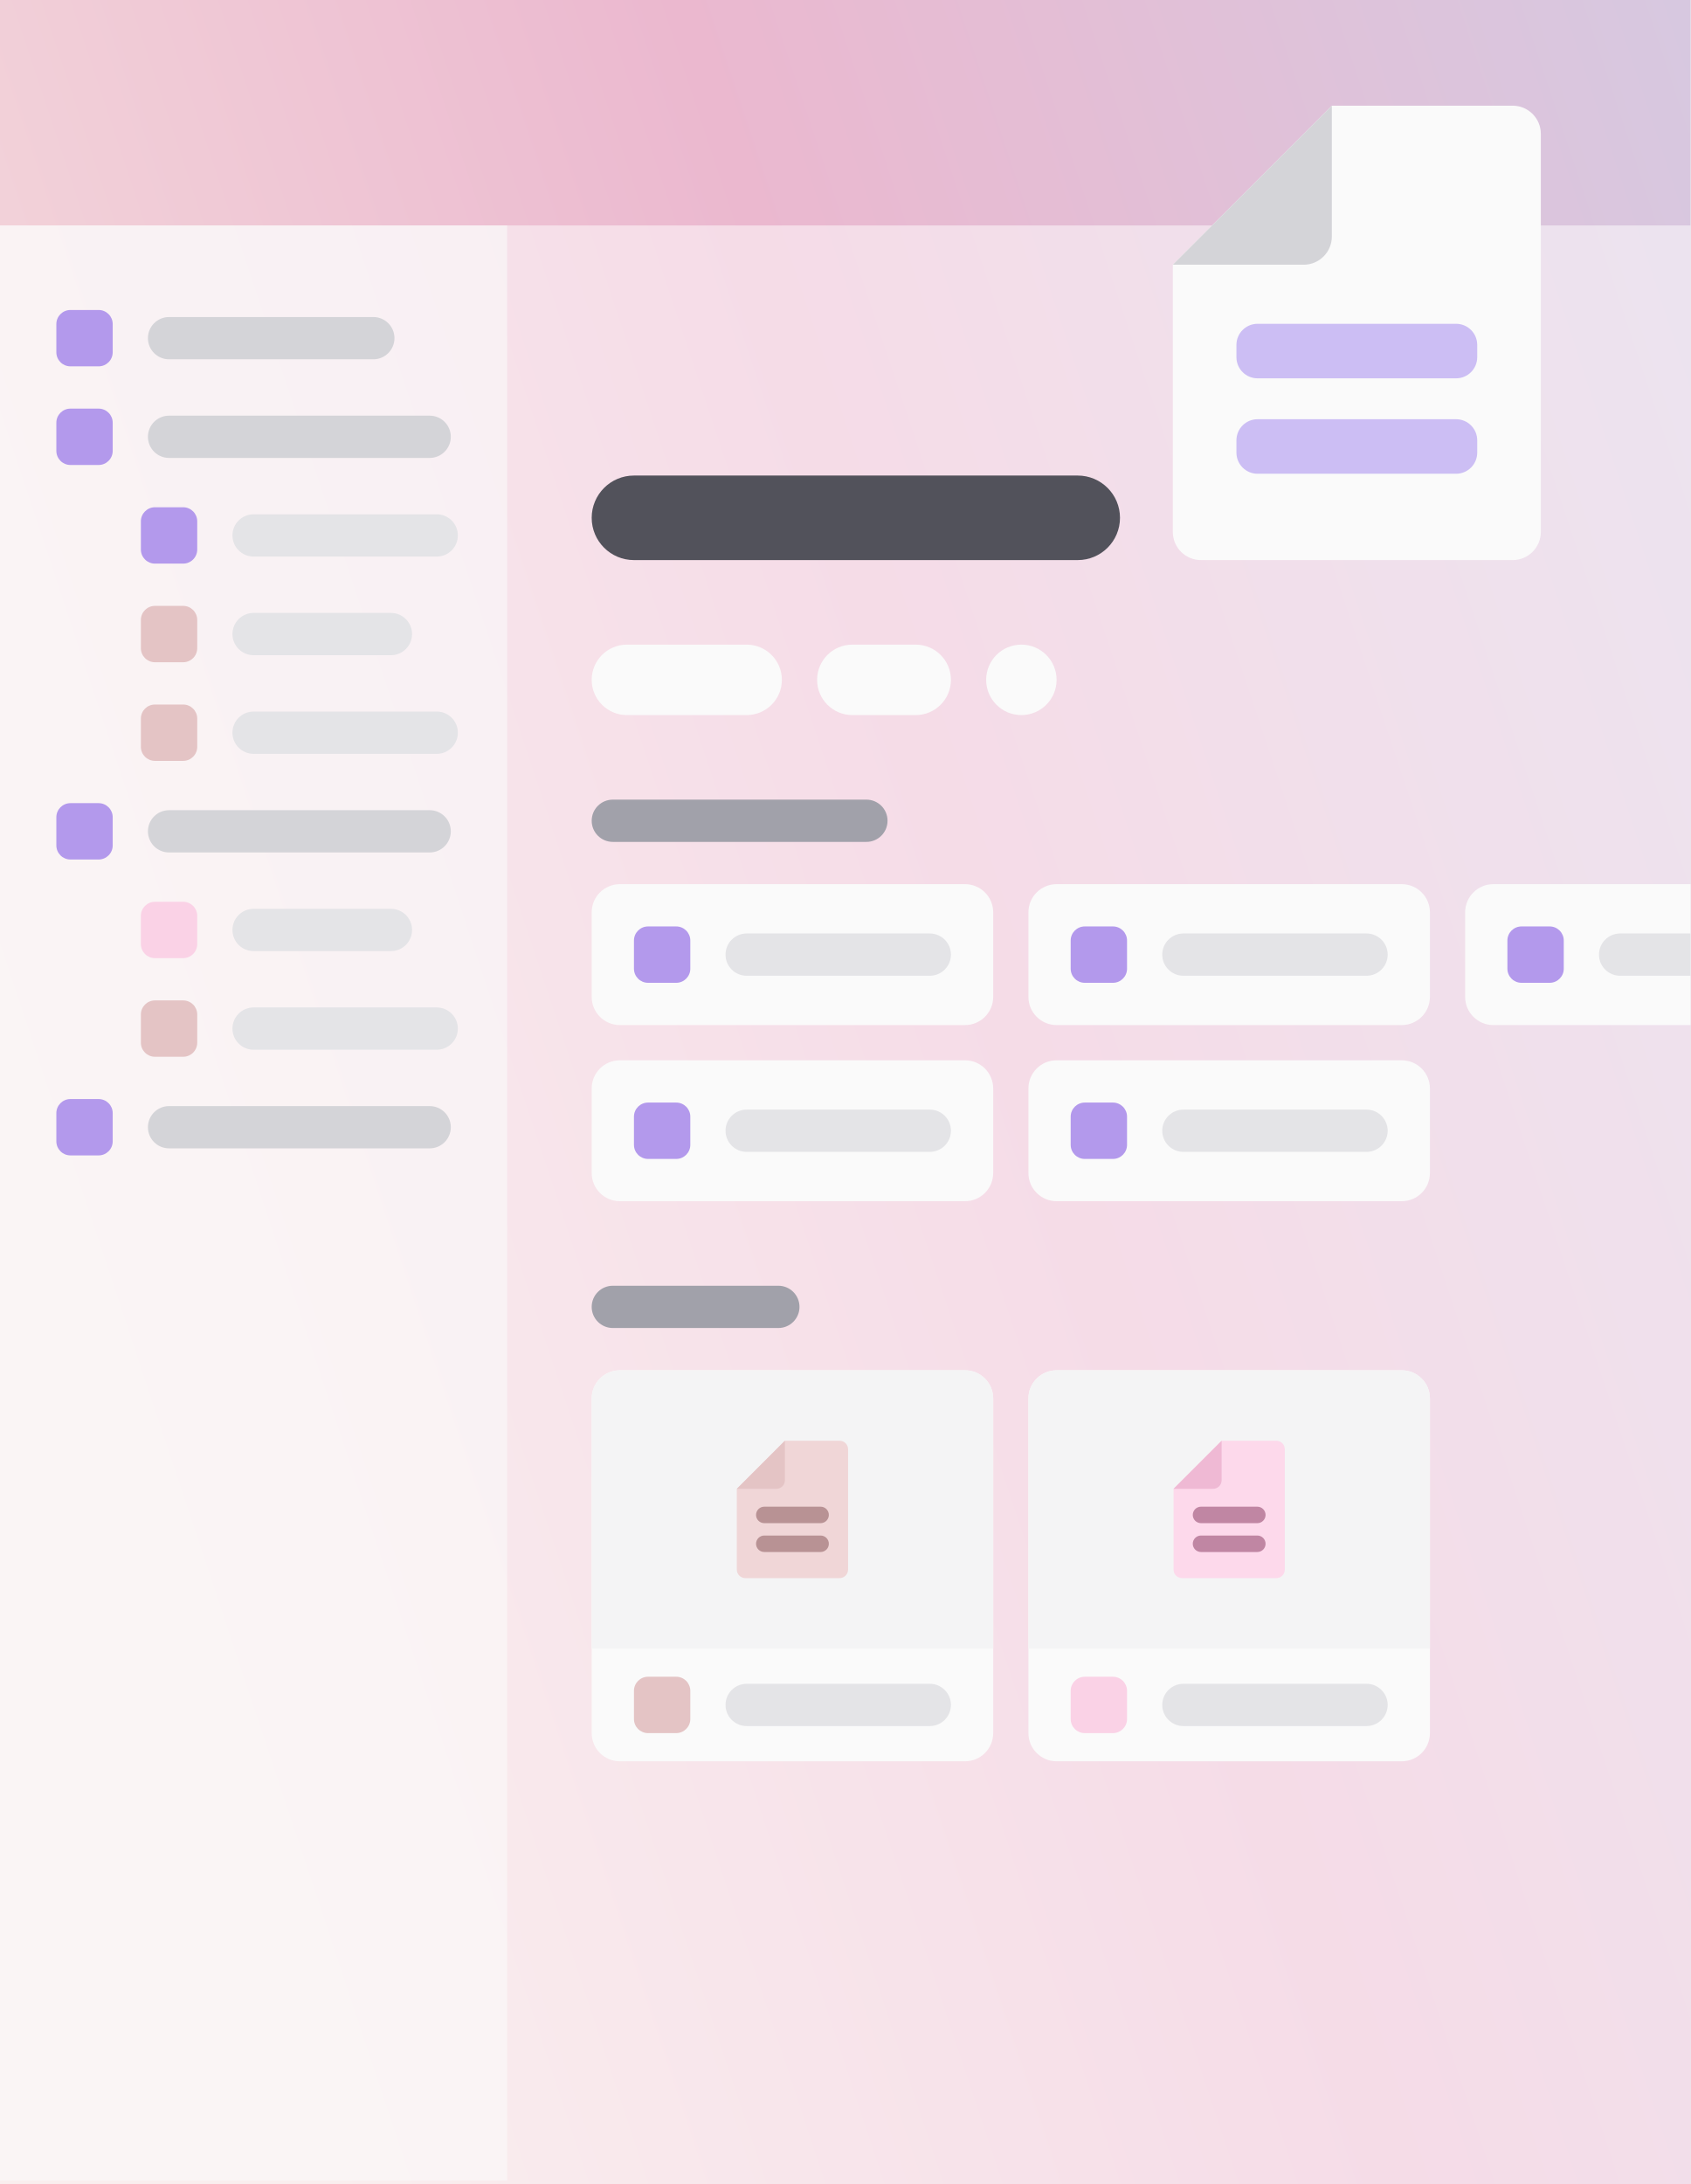
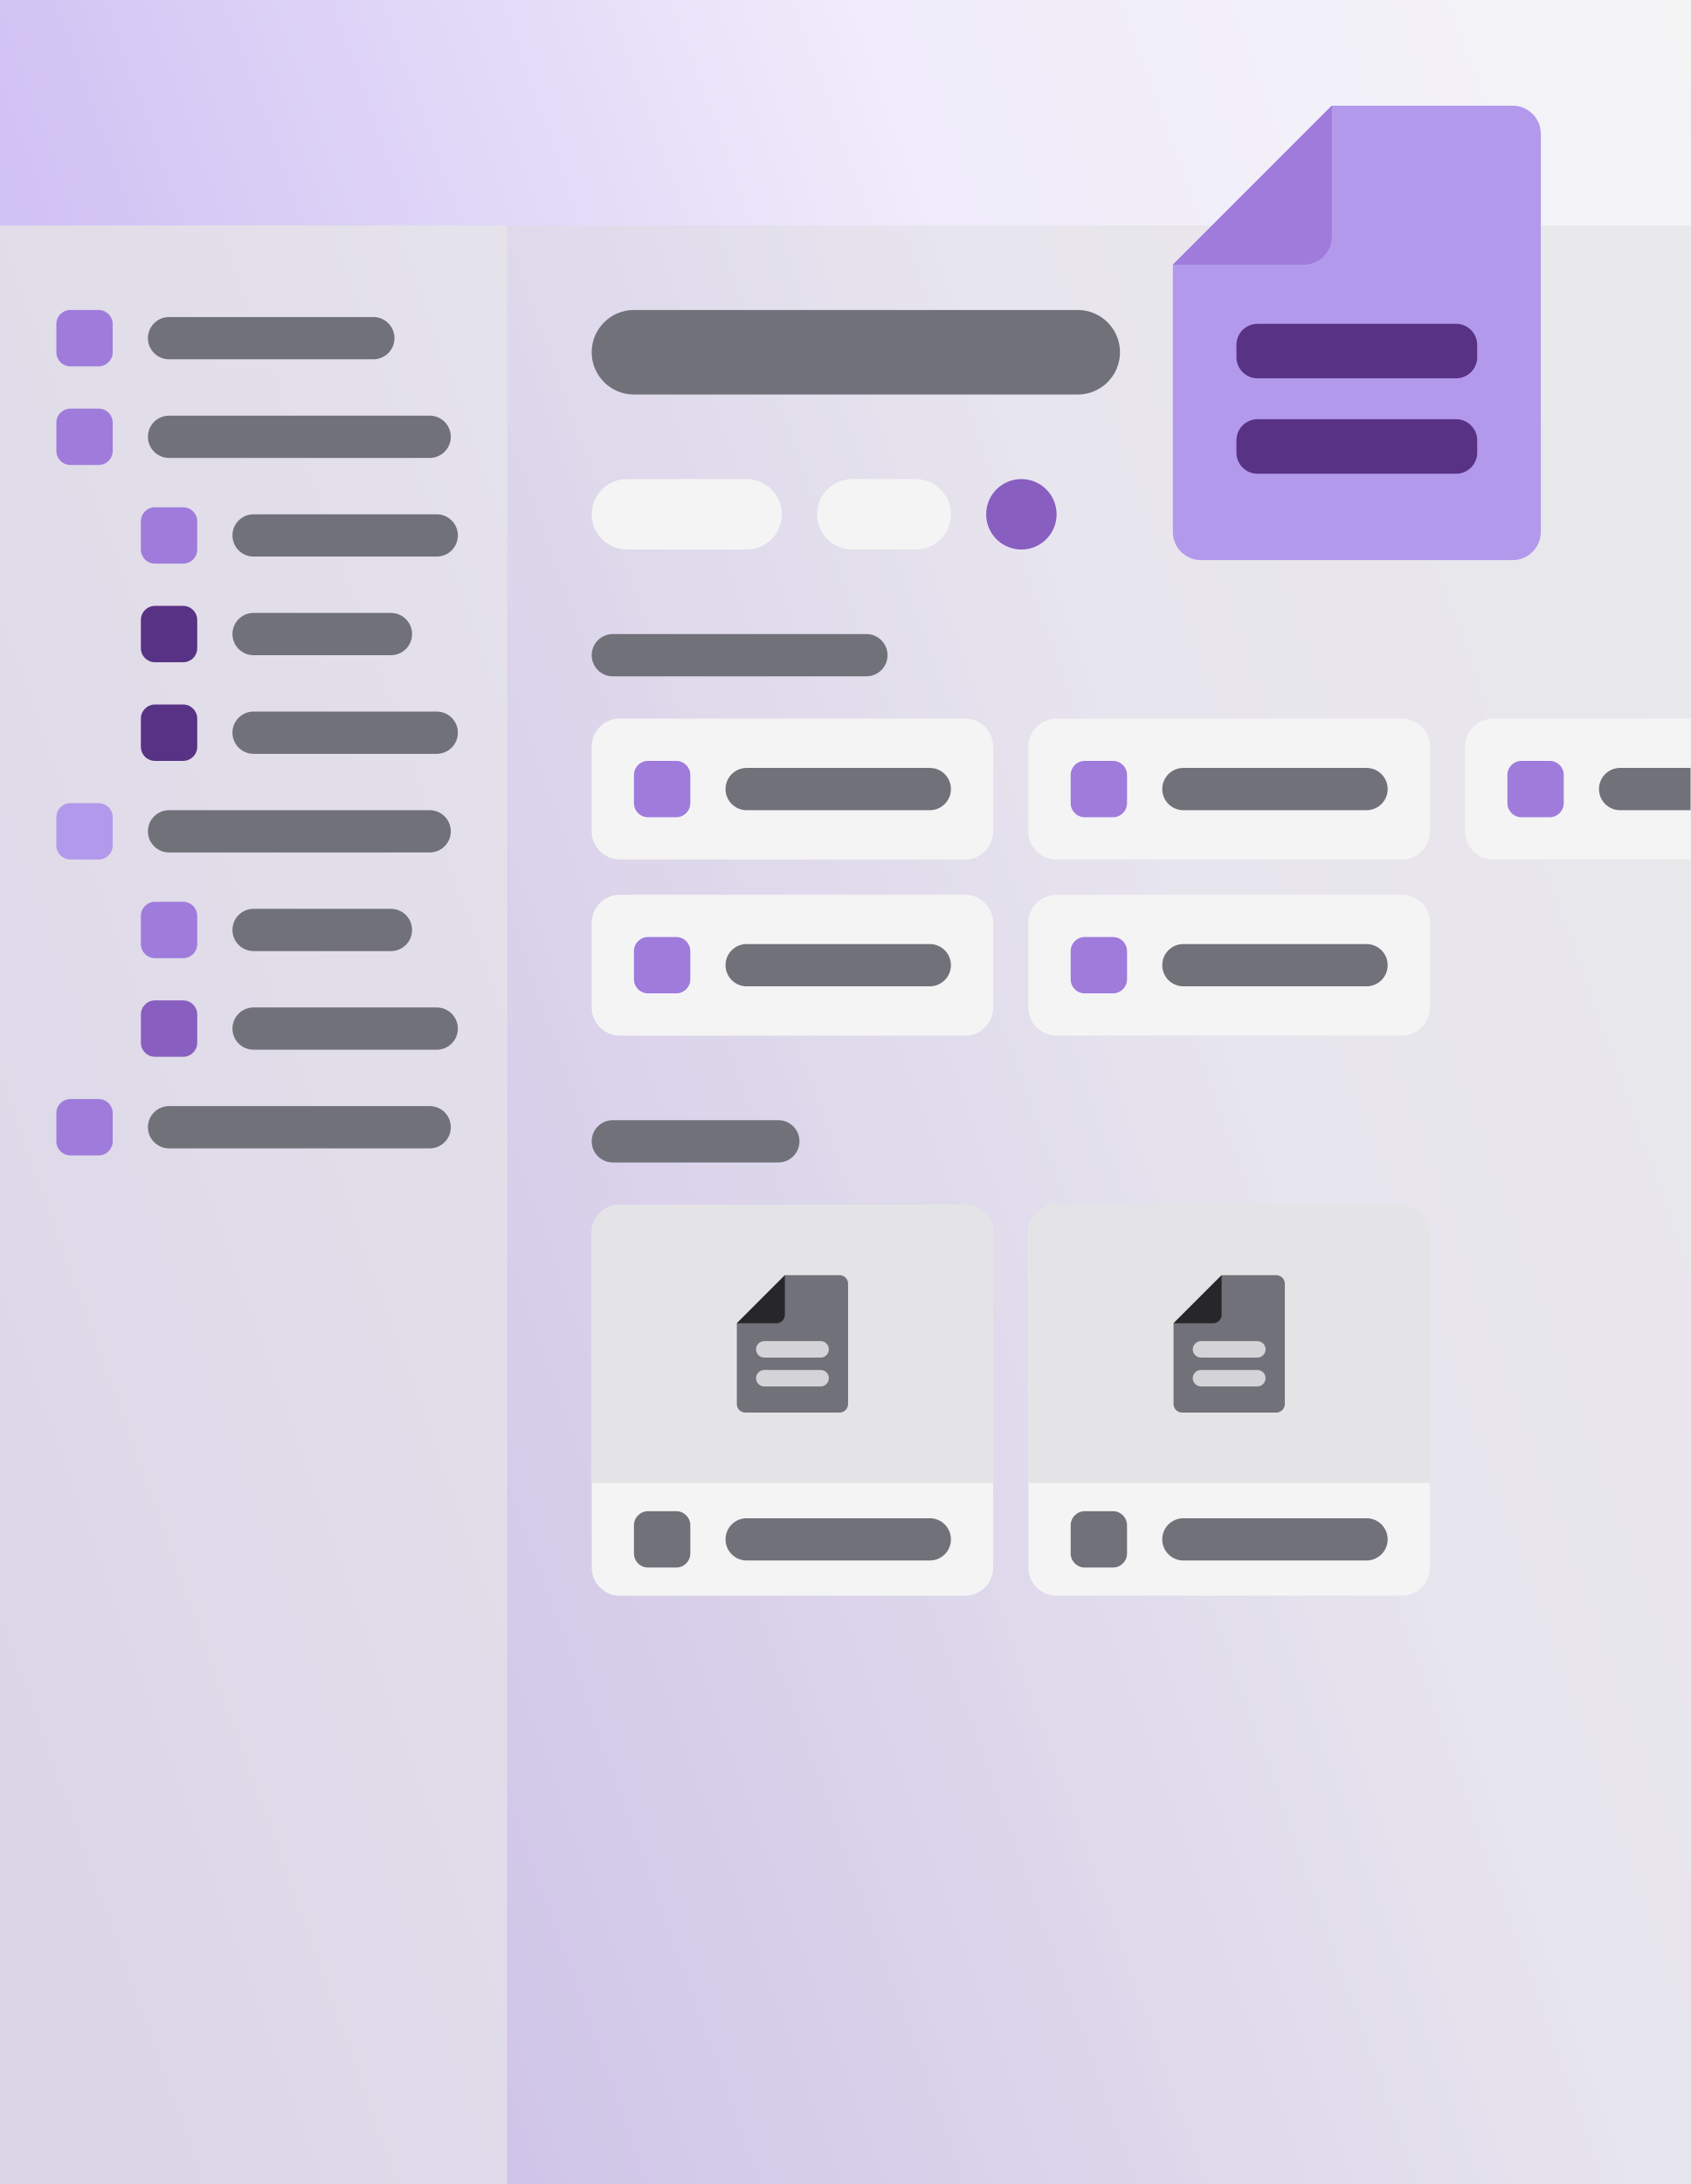
<svg xmlns="http://www.w3.org/2000/svg" viewBox="0 0 480 620" fill="none">
-   <rect width="480" height="620" fill="url(#paint0_linear_1_583)" />
-   <rect width="480" height="556" transform="translate(0 64)" fill="white" fill-opacity="0.5" />
-   <rect width="144" height="555" transform="translate(0 64)" fill="#FAFAFA" fill-opacity="0.6" />
-   <rect x="16" y="88" width="16" height="16" rx="4" fill="#B399EC" />
-   <rect x="42" y="90" width="70" height="12" rx="6" fill="#D4D4D8" />
-   <rect x="16" y="116" width="16" height="16" rx="4" fill="#B399EC" />
-   <rect x="42" y="118" width="86" height="12" rx="6" fill="#D4D4D8" />
-   <rect x="40" y="144" width="16" height="16" rx="4" fill="#B399EC" />
-   <rect x="66" y="146" width="64" height="12" rx="6" fill="#E4E4E7" />
-   <rect x="40" y="172" width="16" height="16" rx="4" fill="#E4C4C5" />
-   <rect x="66" y="174" width="51" height="12" rx="6" fill="#E4E4E7" />
-   <rect x="40" y="200" width="16" height="16" rx="4" fill="#E4C4C5" />
-   <rect x="66" y="202" width="64" height="12" rx="6" fill="#E4E4E7" />
-   <rect x="16" y="228" width="16" height="16" rx="4" fill="#B399EC" />
-   <rect x="42" y="230" width="86" height="12" rx="6" fill="#D4D4D8" />
-   <rect x="40" y="256" width="16" height="16" rx="4" fill="#FAD2E6" />
-   <rect x="66" y="258" width="51" height="12" rx="6" fill="#E4E4E7" />
-   <rect x="40" y="284" width="16" height="16" rx="4" fill="#E4C4C5" />
-   <rect x="66" y="286" width="64" height="12" rx="6" fill="#E4E4E7" />
-   <rect x="16" y="312" width="16" height="16" rx="4" fill="#B399EC" />
-   <rect x="42" y="314" width="86" height="12" rx="6" fill="#D4D4D8" />
-   <rect x="168" y="135" width="150" height="24" rx="12" fill="#52525B" />
-   <rect x="168" y="183" width="54" height="20" rx="10" fill="#FAFAFA" />
-   <rect x="232" y="183" width="38" height="20" rx="10" fill="#FAFAFA" />
-   <rect x="280" y="183" width="20" height="20" rx="10" fill="#FAFAFA" />
-   <rect x="168" y="227" width="84" height="12" rx="6" fill="#A1A1AA" />
-   <g clip-path="url(#clip0_1_583)">
-     <rect x="168" y="251" width="114" height="40" rx="8" fill="#FAFAFA" />
-     <rect x="180" y="263" width="16" height="16" rx="4" fill="#B399EC" />
-     <rect x="206" y="265" width="64" height="12" rx="6" fill="#E4E4E7" />
-     <rect x="292" y="251" width="114" height="40" rx="8" fill="#FAFAFA" />
-     <rect x="304" y="263" width="16" height="16" rx="4" fill="#B399EC" />
-     <rect x="330" y="265" width="64" height="12" rx="6" fill="#E4E4E7" />
-     <rect x="416" y="251" width="114" height="40" rx="8" fill="#FAFAFA" />
-     <rect x="428" y="263" width="16" height="16" rx="4" fill="#B399EC" />
-     <rect x="454" y="265" width="64" height="12" rx="6" fill="#E4E4E7" />
+   <rect width="480" height="620" fill="url(#paint0_linear_107_4033)" />
+   <g clip-path="url(#clip0_107_4033)">
+     <rect width="480" height="556" transform="translate(0 64)" fill="#DBDBDB" fill-opacity="0.4" />
+     <rect width="144" height="556" transform="translate(0 64)" fill="#EAEAEA" fill-opacity="0.6" />
+     <rect x="16" y="88" width="16" height="16" rx="4" fill="#9F7BDC" />
+     <rect x="42" y="90" width="70" height="12" rx="6" fill="#71717A" />
+     <rect x="16" y="116" width="16" height="16" rx="4" fill="#9F7BDC" />
+     <rect x="42" y="118" width="86" height="12" rx="6" fill="#71717A" />
+     <rect x="40" y="144" width="16" height="16" rx="4" fill="#9F7BDC" />
+     <rect x="66" y="146" width="64" height="12" rx="6" fill="#71717A" />
+     <rect x="40" y="172" width="16" height="16" rx="4" fill="#583285" />
+     <rect x="66" y="174" width="51" height="12" rx="6" fill="#71717A" />
+     <rect x="40" y="200" width="16" height="16" rx="4" fill="#583285" />
+     <rect x="66" y="202" width="64" height="12" rx="6" fill="#71717A" />
+     <rect x="16" y="228" width="16" height="16" rx="4" fill="#B399EC" />
+     <rect x="42" y="230" width="86" height="12" rx="6" fill="#71717A" />
+     <rect x="40" y="256" width="16" height="16" rx="4" fill="#9F7BDC" />
+     <rect x="66" y="258" width="51" height="12" rx="6" fill="#71717A" />
+     <rect x="40" y="284" width="16" height="16" rx="4" fill="#885EC0" />
+     <rect x="66" y="286" width="64" height="12" rx="6" fill="#71717A" />
+     <rect x="16" y="312" width="16" height="16" rx="4" fill="#9F7BDC" />
+     <rect x="42" y="314" width="86" height="12" rx="6" fill="#71717A" />
+     <g clip-path="url(#clip1_107_4033)">
+       <path d="M168 100C168 93.373 173.373 88 180 88H306C312.627 88 318 93.373 318 100C318 106.627 312.627 112 306 112H180C173.373 112 168 106.627 168 100Z" fill="#71717A" />
+       <rect x="168" y="136" width="54" height="20" rx="10" fill="#F4F4F5" />
+       <rect x="232" y="136" width="38" height="20" rx="10" fill="#F4F4F5" />
+       <rect x="280" y="136" width="20" height="20" rx="10" fill="#885EC0" />
+       <rect x="168" y="180" width="84" height="12" rx="6" fill="#71717A" />
+       <g clip-path="url(#clip2_107_4033)">
+         <rect x="168" y="204" width="114" height="40" rx="8" fill="#F4F4F5" />
+         <rect x="180" y="216" width="16" height="16" rx="4" fill="#9F7BDC" />
+         <rect x="206" y="218" width="64" height="12" rx="6" fill="#71717A" />
+         <rect x="292" y="204" width="114" height="40" rx="8" fill="#F4F4F5" />
+         <rect x="304" y="216" width="16" height="16" rx="4" fill="#9F7BDC" />
+         <rect x="330" y="218" width="64" height="12" rx="6" fill="#71717A" />
+         <rect x="416" y="204" width="114" height="40" rx="8" fill="#F4F4F5" />
+         <rect x="428" y="216" width="16" height="16" rx="4" fill="#9F7BDC" />
+         <rect x="454" y="218" width="64" height="12" rx="6" fill="#71717A" />
+       </g>
+       <rect x="168" y="254" width="114" height="40" rx="8" fill="#F4F4F5" />
+       <rect x="180" y="266" width="16" height="16" rx="4" fill="#9F7BDC" />
+       <rect x="206" y="268" width="64" height="12" rx="6" fill="#71717A" />
+       <rect x="292" y="254" width="114" height="40" rx="8" fill="#F4F4F5" />
+       <rect x="304" y="266" width="16" height="16" rx="4" fill="#9F7BDC" />
+       <rect x="330" y="268" width="64" height="12" rx="6" fill="#71717A" />
+       <rect x="168" y="318" width="59" height="12" rx="6" fill="#71717A" />
+       <g clip-path="url(#clip3_107_4033)">
+         <rect x="168" y="342" width="114" height="111" rx="8" fill="#F4F4F5" />
+         <rect width="114" height="79" transform="translate(168 342)" fill="#E4E4E7" />
+         <path d="M238.376 362H222.855L209.205 375.65V398.581C209.205 399.917 210.288 401 211.624 401H238.376C239.712 401 240.795 399.917 240.795 398.581V364.419C240.795 363.083 239.712 362 238.376 362Z" fill="#71717A" />
+         <rect x="214.665" y="380.72" width="20.67" height="4.68" rx="2.34" fill="#D4D4D8" />
+         <rect x="214.665" y="388.91" width="20.67" height="4.68" rx="2.34" fill="#D4D4D8" />
+         <path d="M222.855 373.231V362L209.205 375.65H220.436C221.772 375.65 222.855 374.567 222.855 373.231Z" fill="#27272A" />
+         <rect x="180" y="429" width="16" height="16" rx="4" fill="#71717A" />
+         <rect x="206" y="431" width="64" height="12" rx="6" fill="#71717A" />
+       </g>
+       <g clip-path="url(#clip4_107_4033)">
+         <rect x="292" y="342" width="114" height="111" rx="8" fill="#F4F4F5" />
+         <rect width="114" height="79" transform="translate(292 342)" fill="#E4E4E7" />
+         <path d="M362.376 362H346.855L333.205 375.65V398.581C333.205 399.917 334.288 401 335.624 401H362.376C363.712 401 364.795 399.917 364.795 398.581V364.419C364.795 363.083 363.712 362 362.376 362Z" fill="#71717A" />
+         <rect x="338.665" y="380.72" width="20.67" height="4.68" rx="2.34" fill="#D4D4D8" />
+         <rect x="338.665" y="388.91" width="20.67" height="4.68" rx="2.34" fill="#D4D4D8" />
+         <path d="M346.855 373.231V362L333.205 375.65H344.436C345.772 375.65 346.855 374.567 346.855 373.231Z" fill="#27272A" />
+         <rect x="304" y="429" width="16" height="16" rx="4" fill="#71717A" />
+         <rect x="330" y="431" width="64" height="12" rx="6" fill="#71717A" />
+       </g>
+     </g>
  </g>
-   <rect x="168" y="301" width="114" height="40" rx="8" fill="#FAFAFA" />
-   <rect x="180" y="313" width="16" height="16" rx="4" fill="#B399EC" />
-   <rect x="206" y="315" width="64" height="12" rx="6" fill="#E4E4E7" />
-   <rect x="292" y="301" width="114" height="40" rx="8" fill="#FAFAFA" />
-   <rect x="304" y="313" width="16" height="16" rx="4" fill="#B399EC" />
-   <rect x="330" y="315" width="64" height="12" rx="6" fill="#E4E4E7" />
-   <rect x="168" y="365" width="59" height="12" rx="6" fill="#A1A1AA" />
-   <g clip-path="url(#clip1_1_583)">
-     <rect x="168" y="389" width="114" height="111" rx="8" fill="#FAFAFA" />
-     <rect width="114" height="79" transform="translate(168 389)" fill="#F4F4F5" />
-     <path d="M238.376 409H222.855L209.205 422.65V445.581C209.205 446.917 210.288 448 211.624 448H238.376C239.712 448 240.795 446.917 240.795 445.581V411.419C240.795 410.083 239.712 409 238.376 409Z" fill="#F0D6D7" />
-     <rect x="214.665" y="427.72" width="20.67" height="4.68" rx="2.34" fill="#B89294" />
-     <rect x="214.665" y="435.91" width="20.67" height="4.68" rx="2.34" fill="#B89294" />
-     <path d="M222.855 420.231V409L209.205 422.65H220.436C221.772 422.65 222.855 421.567 222.855 420.231Z" fill="#E4C4C5" />
-     <rect x="180" y="476" width="16" height="16" rx="4" fill="#E4C4C5" />
-     <rect x="206" y="478" width="64" height="12" rx="6" fill="#E4E4E7" />
-   </g>
-   <g clip-path="url(#clip2_1_583)">
-     <rect x="292" y="389" width="114" height="111" rx="8" fill="#FAFAFA" />
-     <rect width="114" height="79" transform="translate(292 389)" fill="#F4F4F5" />
-     <path d="M362.376 409H346.855L333.205 422.65V445.581C333.205 446.917 334.288 448 335.624 448H362.376C363.712 448 364.795 446.917 364.795 445.581V411.419C364.795 410.083 363.712 409 362.376 409Z" fill="#FDD9EB" />
-     <rect x="338.665" y="427.72" width="20.67" height="4.68" rx="2.34" fill="#C086A3" />
-     <rect x="338.665" y="435.91" width="20.67" height="4.68" rx="2.34" fill="#C086A3" />
-     <path d="M346.855 420.231V409L333.205 422.65H344.436C345.772 422.65 346.855 421.567 346.855 420.231Z" fill="#EFB9D4" />
-     <rect x="304" y="476" width="16" height="16" rx="4" fill="#FAD2E6" />
-     <rect x="330" y="478" width="64" height="12" rx="6" fill="#E4E4E7" />
-   </g>
-   <path d="M429.49 30H378.15L333 75.15V151C333 155.418 336.582 159 341 159H429.49C433.908 159 437.49 155.418 437.49 151V38C437.49 33.582 433.908 30 429.49 30Z" fill="#FAFAFA" />
-   <rect x="351.06" y="91.92" width="68.37" height="15.48" rx="6" fill="#CCBEF4" />
-   <rect x="351.06" y="119.01" width="68.37" height="15.48" rx="6" fill="#CCBEF4" />
-   <path d="M378.15 67.15V30L333 75.15H370.15C374.568 75.15 378.15 71.568 378.15 67.15Z" fill="#D4D4D8" />
+   <path d="M429.49 30H378.15L333 75.15V151C333 155.418 336.582 159 341 159H429.49C433.908 159 437.49 155.418 437.49 151V38C437.49 33.582 433.908 30 429.49 30Z" fill="#B399EC" />
+   <rect x="351.06" y="91.92" width="68.37" height="15.48" rx="6" fill="#583285" />
+   <rect x="351.06" y="119.01" width="68.37" height="15.48" rx="6" fill="#583285" />
+   <path d="M378.15 67.15V30L333 75.15H370.15C374.568 75.15 378.15 71.568 378.15 67.15Z" fill="#9F7BDC" />
  <defs>
-     <linearGradient id="paint0_linear_1_583" x1="581.974" y1="265.802" x2="38.431" y2="446.446" gradientUnits="userSpaceOnUse">
-       <stop stop-color="#D6C9E1" />
-       <stop offset="0.5" stop-color="#EBB8CF" />
-       <stop offset="1" stop-color="#F5DCDD" />
+     <linearGradient id="paint0_linear_107_4033" x1="581.974" y1="265.802" x2="-77.682" y2="502.6" gradientUnits="userSpaceOnUse">
+       <stop stop-color="#F4F4F5" />
+       <stop offset="0.327" stop-color="#F0ECFB" />
+       <stop offset="1" stop-color="#B399EC" />
    </linearGradient>
-     <clipPath id="clip0_1_583">
-       <rect width="312" height="40" fill="white" transform="translate(168 251)" />
+     <clipPath id="clip0_107_4033">
+       <rect width="480" height="556" fill="white" transform="translate(0 64)" />
    </clipPath>
-     <clipPath id="clip1_1_583">
-       <rect x="168" y="389" width="114" height="111" rx="8" fill="white" />
+     <clipPath id="clip1_107_4033">
+       <rect width="336" height="556" fill="white" transform="translate(144 64)" />
    </clipPath>
-     <clipPath id="clip2_1_583">
-       <rect x="292" y="389" width="114" height="111" rx="8" fill="white" />
+     <clipPath id="clip2_107_4033">
+       <rect width="320" height="40" fill="white" transform="translate(168 204)" />
+     </clipPath>
+     <clipPath id="clip3_107_4033">
+       <rect x="168" y="342" width="114" height="111" rx="8" fill="white" />
+     </clipPath>
+     <clipPath id="clip4_107_4033">
+       <rect x="292" y="342" width="114" height="111" rx="8" fill="white" />
    </clipPath>
  </defs>
</svg>
